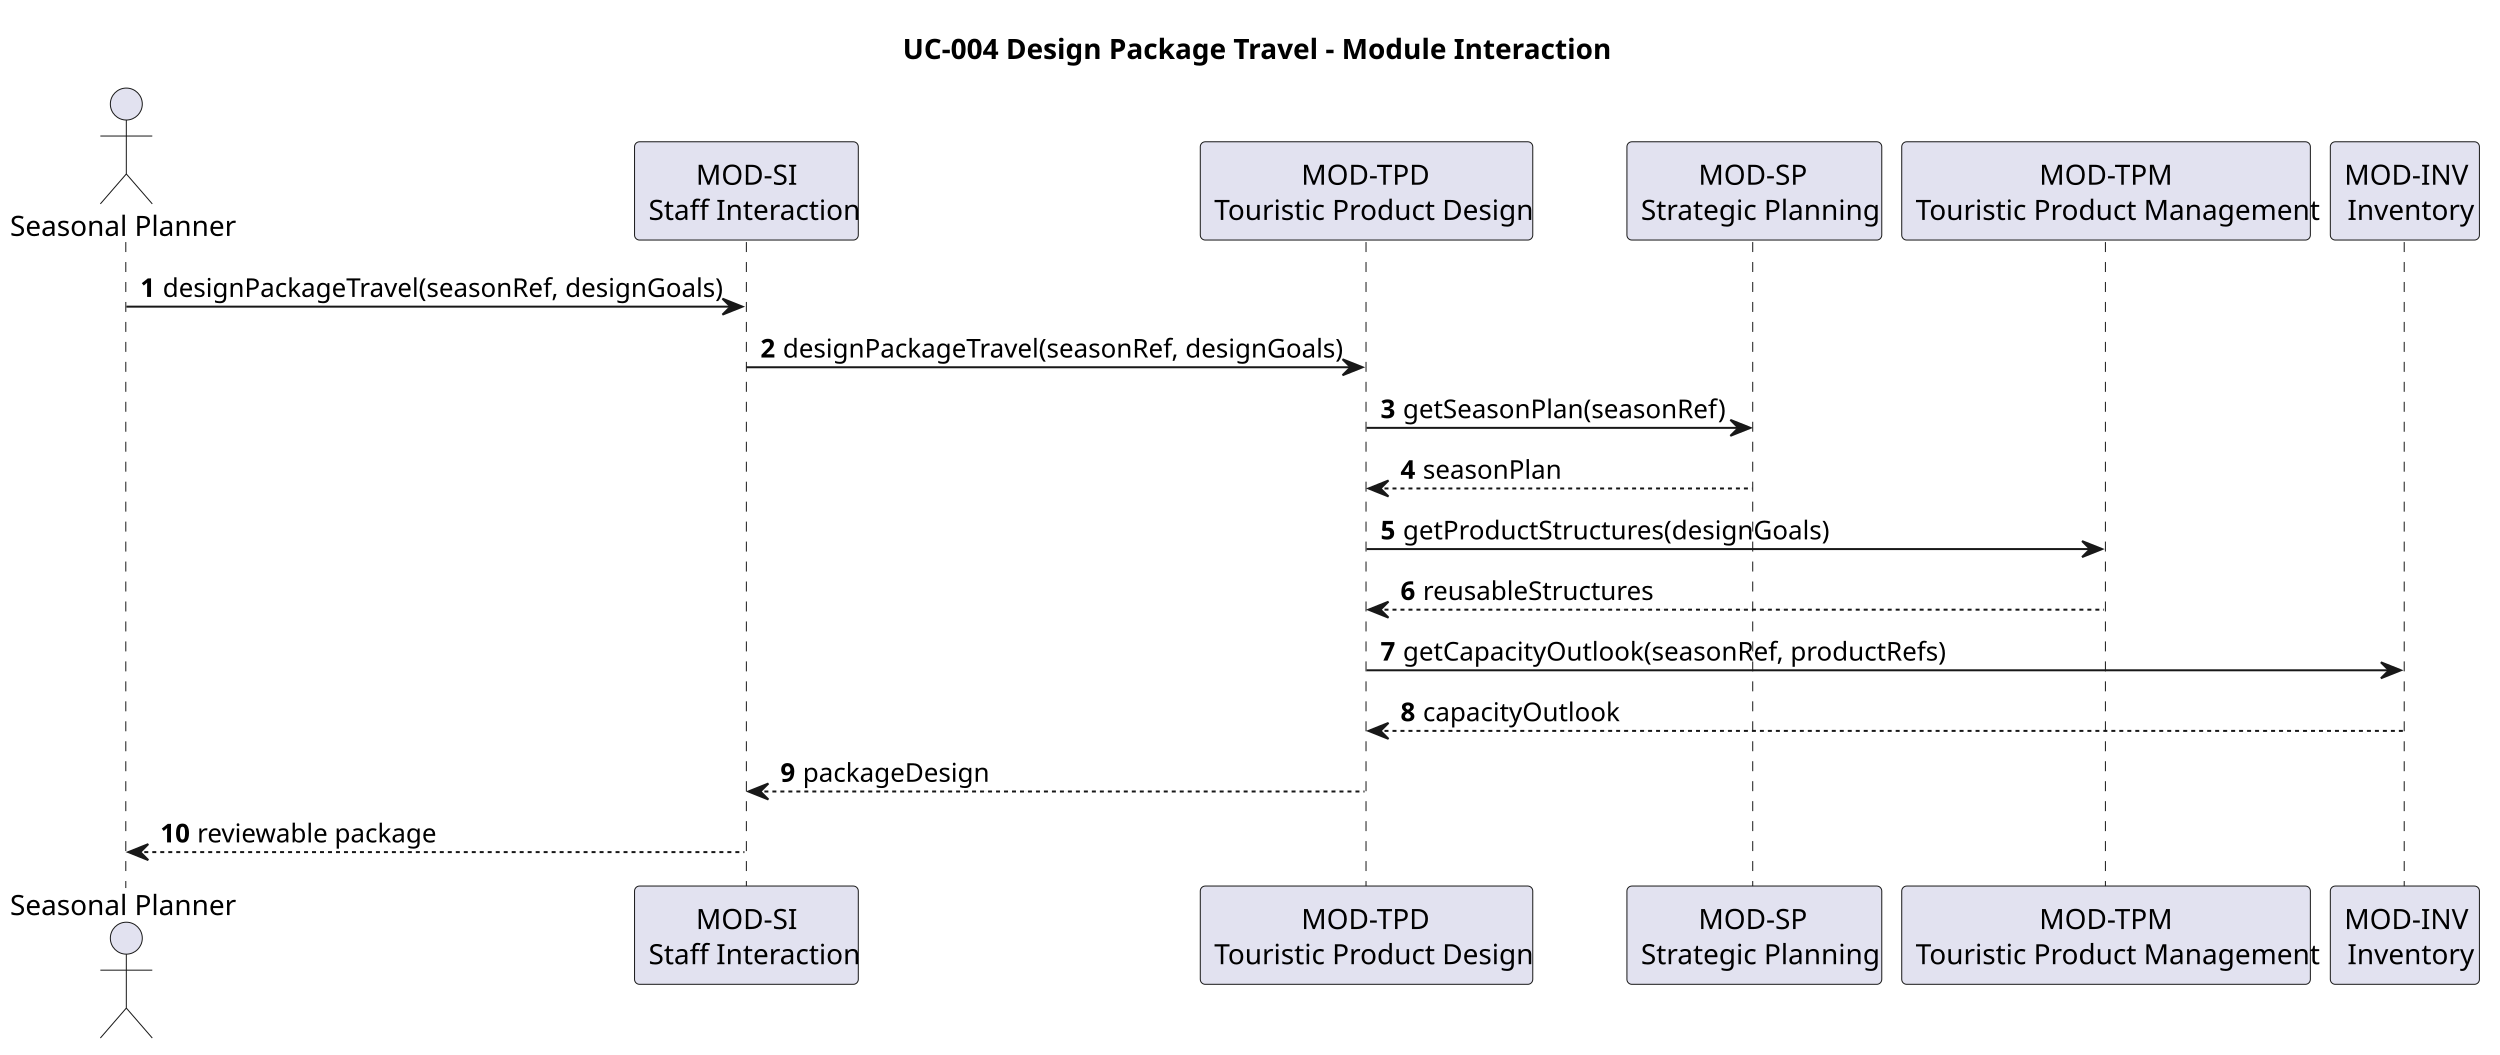
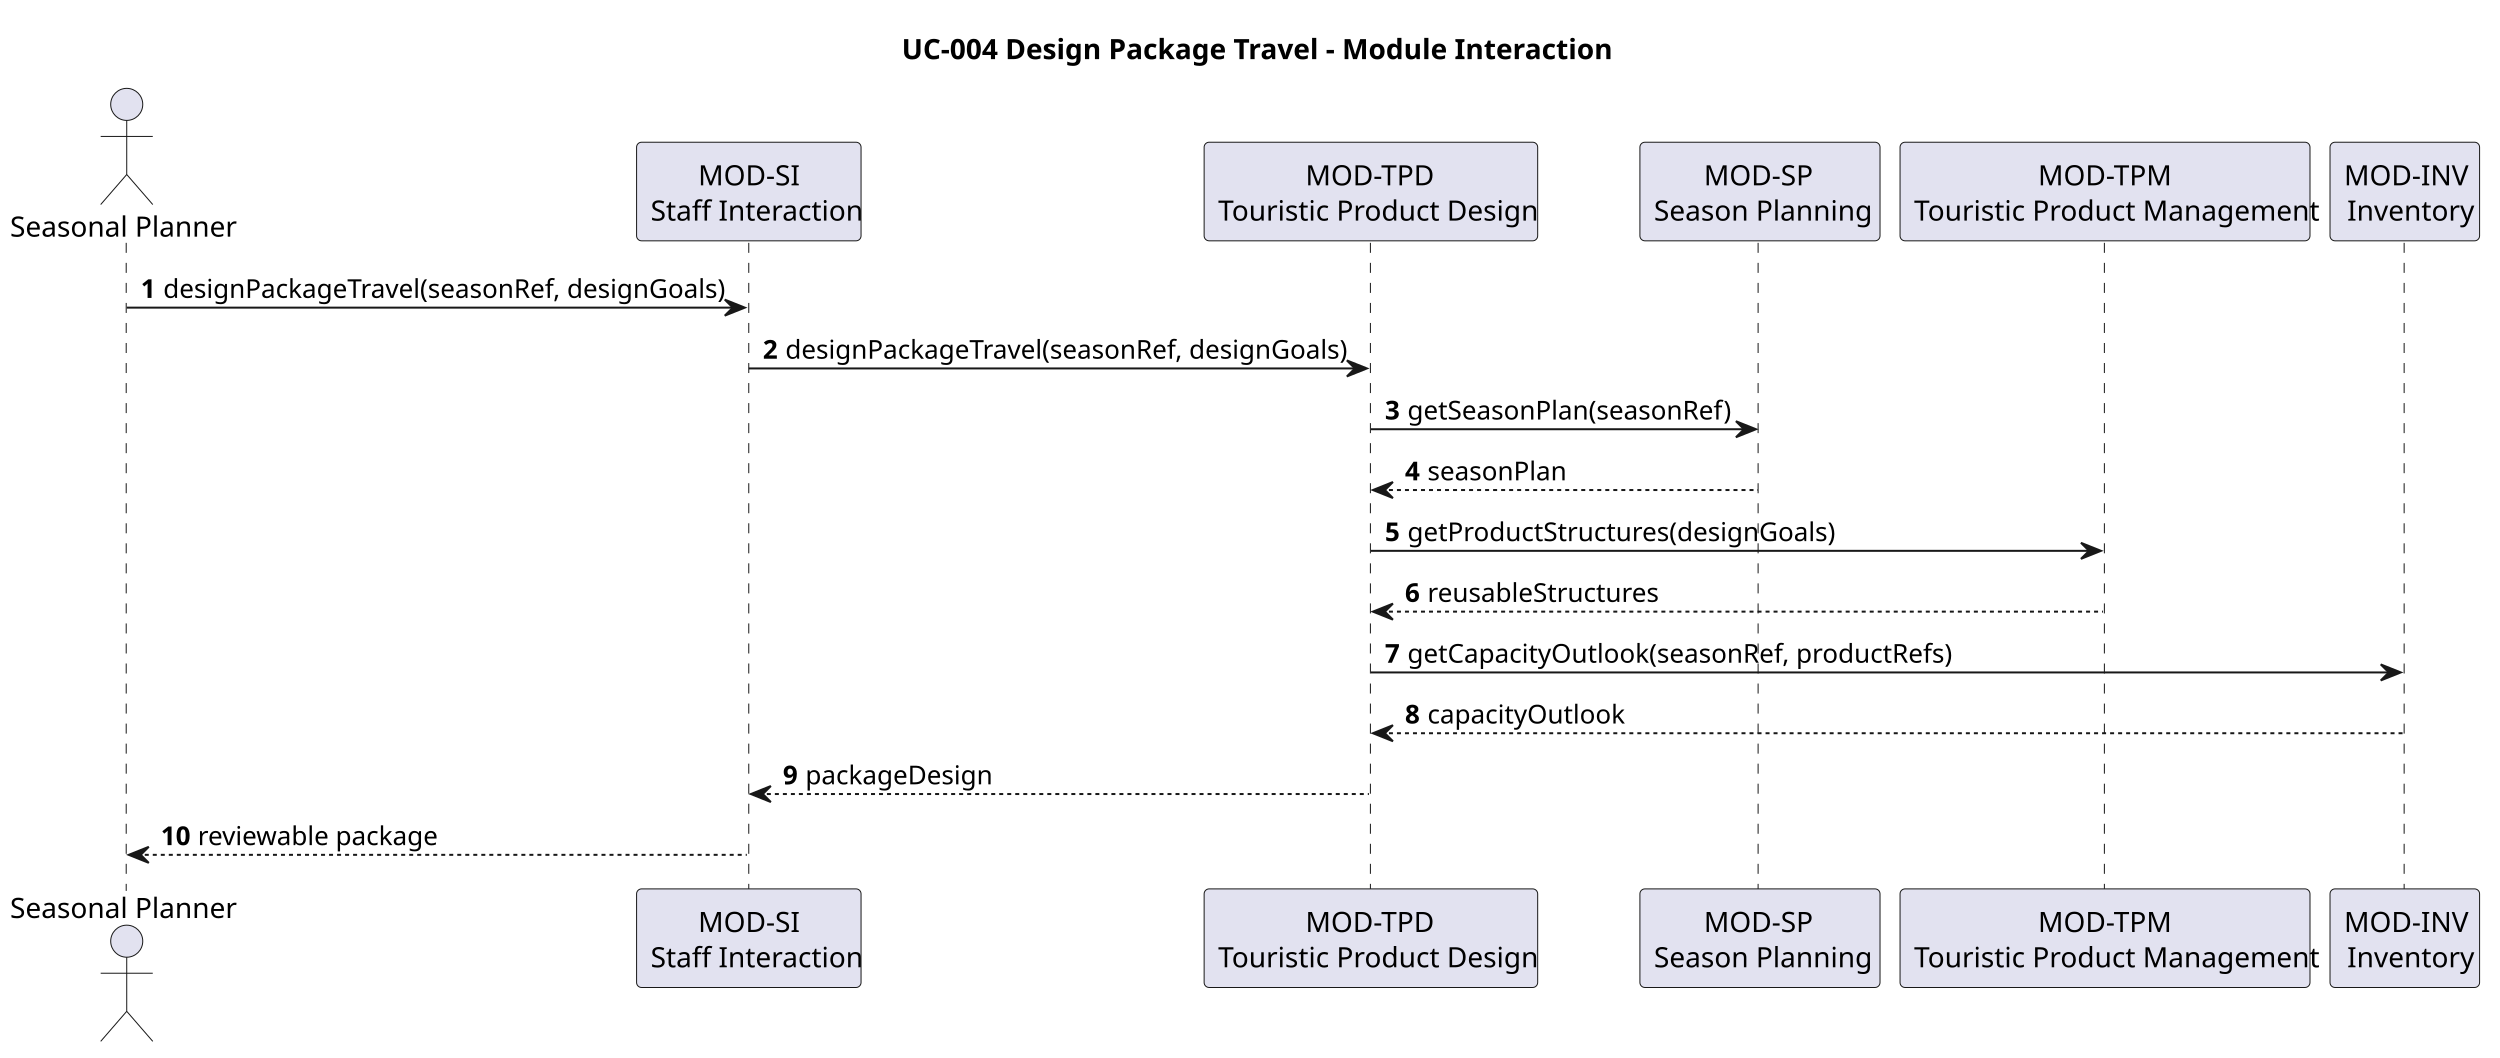
- <svg xmlns="http://www.w3.org/2000/svg" contentStyleType="text/css" data-diagram-type="SEQUENCE" height="528px" preserveAspectRatio="none" style="width:1252px;height:528px;background:#FFFFFF;" version="1.1" viewBox="0 0 1252 528" width="1252px" zoomAndPan="magnify">
+ <svg xmlns="http://www.w3.org/2000/svg" contentStyleType="text/css" data-diagram-type="SEQUENCE" height="528px" preserveAspectRatio="none" style="width:1248px;height:528px;background:#FFFFFF;" version="1.1" viewBox="0 0 1248 528" width="1248px" zoomAndPan="magnify">
  <defs />
  <g>
    <g class="title" data-source-line="1">
-       <text fill="#000000" font-family="sans-serif" font-size="14" font-weight="700" lengthAdjust="spacing" textLength="341.544" x="452.074" y="29.533">UC-004 Design Package Travel - Module Interaction</text>
+       <text fill="#000000" font-family="sans-serif" font-size="14" font-weight="700" lengthAdjust="spacing" textLength="341.544" x="450.132" y="29.533">UC-004 Design Package Travel - Module Interaction</text>
    </g>
    <g class="participant-lifeline" data-entity-uid="part1" data-qualified-name="Planner" data-source-line="3" id="part1-lifeline">
      <g>
        <rect fill="#000000" fill-opacity="0" height="323.516" width="8" x="59.262" y="121.219" />
        <line style="stroke:#181818;stroke-width:0.5;stroke-dasharray:5,5;" x1="63" x2="63" y1="121.219" y2="444.734" />
      </g>
    </g>
    <g class="participant-lifeline" data-entity-uid="part2" data-qualified-name="SI" data-source-line="4" id="part2-lifeline">
      <g>
        <rect fill="#000000" fill-opacity="0" height="323.516" width="8" x="369.809" y="121.219" />
        <line style="stroke:#181818;stroke-width:0.5;stroke-dasharray:5,5;" x1="373.781" x2="373.781" y1="121.219" y2="444.734" />
      </g>
    </g>
    <g class="participant-lifeline" data-entity-uid="part3" data-qualified-name="TPD" data-source-line="5" id="part3-lifeline">
      <g>
        <rect fill="#000000" fill-opacity="0" height="323.516" width="8" x="680.356" y="121.219" />
        <line style="stroke:#181818;stroke-width:0.5;stroke-dasharray:5,5;" x1="684.104" x2="684.104" y1="121.219" y2="444.734" />
      </g>
    </g>
    <g class="participant-lifeline" data-entity-uid="part4" data-qualified-name="SP" data-source-line="6" id="part4-lifeline">
      <g>
        <rect fill="#000000" fill-opacity="0" height="323.516" width="8" x="874.575" y="121.219" />
-         <line style="stroke:#181818;stroke-width:0.5;stroke-dasharray:5,5;" x1="877.762" x2="877.762" y1="121.219" y2="444.734" />
+         <line style="stroke:#181818;stroke-width:0.5;stroke-dasharray:5,5;" x1="877.644" x2="877.644" y1="121.219" y2="444.734" />
      </g>
    </g>
    <g class="participant-lifeline" data-entity-uid="part5" data-qualified-name="TPM" data-source-line="7" id="part5-lifeline">
      <g>
-         <rect fill="#000000" fill-opacity="0" height="323.516" width="8" x="1050.709" y="121.219" />
-         <line style="stroke:#181818;stroke-width:0.5;stroke-dasharray:5,5;" x1="1054.389" x2="1054.389" y1="121.219" y2="444.734" />
+         <rect fill="#000000" fill-opacity="0" height="323.516" width="8" x="1046.826" y="121.219" />
+         <line style="stroke:#181818;stroke-width:0.5;stroke-dasharray:5,5;" x1="1050.506" x2="1050.506" y1="121.219" y2="444.734" />
      </g>
    </g>
    <g class="participant-lifeline" data-entity-uid="part6" data-qualified-name="INV" data-source-line="8" id="part6-lifeline">
      <g>
-         <rect fill="#000000" fill-opacity="0" height="323.516" width="8" x="1200.36" y="121.219" />
-         <line style="stroke:#181818;stroke-width:0.5;stroke-dasharray:5,5;" x1="1204.029" x2="1204.029" y1="121.219" y2="444.734" />
+         <rect fill="#000000" fill-opacity="0" height="323.516" width="8" x="1196.477" y="121.219" />
+         <line style="stroke:#181818;stroke-width:0.5;stroke-dasharray:5,5;" x1="1200.147" x2="1200.147" y1="121.219" y2="444.734" />
      </g>
    </g>
    <g class="participant participant-head" data-entity-uid="part1" data-qualified-name="Planner" data-source-line="3" id="part1-head">
      <text fill="#000000" font-family="sans-serif" font-size="14" lengthAdjust="spacing" textLength="110.523" x="5" y="118.143">Seasonal Planner</text>
      <ellipse cx="63.262" cy="52.109" fill="#E2E2F0" rx="8" ry="8" style="stroke:#181818;stroke-width:0.5;" />
      <path d="M63.262,60.109 L63.262,87.109 M50.262,68.109 L76.262,68.109 M63.262,87.109 L50.262,102.109 M63.262,87.109 L76.262,102.109" fill="none" style="stroke:#181818;stroke-width:0.5;" />
    </g>
    <g class="participant participant-tail" data-entity-uid="part1" data-qualified-name="Planner" data-source-line="3" id="part1-tail">
      <text fill="#000000" font-family="sans-serif" font-size="14" lengthAdjust="spacing" textLength="110.523" x="5" y="458.268">Seasonal Planner</text>
      <ellipse cx="63.262" cy="469.844" fill="#E2E2F0" rx="8" ry="8" style="stroke:#181818;stroke-width:0.5;" />
      <path d="M63.262,477.844 L63.262,504.844 M50.262,485.844 L76.262,485.844 M63.262,504.844 L50.262,519.844 M63.262,504.844 L76.262,519.844" fill="none" style="stroke:#181818;stroke-width:0.5;" />
    </g>
    <g class="participant participant-head" data-entity-uid="part2" data-qualified-name="SI" data-source-line="4" id="part2-head">
      <rect fill="#E2E2F0" height="49.219" rx="2.5" ry="2.5" style="stroke:#181818;stroke-width:0.5;" width="112.055" x="317.781" y="71" />
      <text fill="#000000" font-family="sans-serif" font-size="14" lengthAdjust="spacing" textLength="50.552" x="348.533" y="92.533">MOD-SI</text>
      <text fill="#000000" font-family="sans-serif" font-size="14" lengthAdjust="spacing" textLength="98.055" x="324.781" y="110.143">Staff Interaction</text>
    </g>
    <g class="participant participant-tail" data-entity-uid="part2" data-qualified-name="SI" data-source-line="4" id="part2-tail">
      <rect fill="#E2E2F0" height="49.219" rx="2.5" ry="2.5" style="stroke:#181818;stroke-width:0.5;" width="112.055" x="317.781" y="443.734" />
      <text fill="#000000" font-family="sans-serif" font-size="14" lengthAdjust="spacing" textLength="50.552" x="348.533" y="465.268">MOD-SI</text>
      <text fill="#000000" font-family="sans-serif" font-size="14" lengthAdjust="spacing" textLength="98.055" x="324.781" y="482.877">Staff Interaction</text>
    </g>
    <g class="participant participant-head" data-entity-uid="part3" data-qualified-name="TPD" data-source-line="5" id="part3-head">
      <rect fill="#E2E2F0" height="49.219" rx="2.5" ry="2.5" style="stroke:#181818;stroke-width:0.5;" width="166.503" x="601.104" y="71" />
      <text fill="#000000" font-family="sans-serif" font-size="14" lengthAdjust="spacing" textLength="65.324" x="651.693" y="92.533">MOD-TPD</text>
      <text fill="#000000" font-family="sans-serif" font-size="14" lengthAdjust="spacing" textLength="152.503" x="608.104" y="110.143">Touristic Product Design</text>
    </g>
    <g class="participant participant-tail" data-entity-uid="part3" data-qualified-name="TPD" data-source-line="5" id="part3-tail">
      <rect fill="#E2E2F0" height="49.219" rx="2.5" ry="2.5" style="stroke:#181818;stroke-width:0.5;" width="166.503" x="601.104" y="443.734" />
      <text fill="#000000" font-family="sans-serif" font-size="14" lengthAdjust="spacing" textLength="65.324" x="651.693" y="465.268">MOD-TPD</text>
      <text fill="#000000" font-family="sans-serif" font-size="14" lengthAdjust="spacing" textLength="152.503" x="608.104" y="482.877">Touristic Product Design</text>
    </g>
    <g class="participant participant-head" data-entity-uid="part4" data-qualified-name="SP" data-source-line="6" id="part4-head">
-       <rect fill="#E2E2F0" height="49.219" rx="2.5" ry="2.5" style="stroke:#181818;stroke-width:0.5;" width="127.627" x="814.762" y="71" />
+       <rect fill="#E2E2F0" height="49.219" rx="2.5" ry="2.5" style="stroke:#181818;stroke-width:0.5;" width="119.861" x="818.644" y="71" />
      <text fill="#000000" font-family="sans-serif" font-size="14" lengthAdjust="spacing" textLength="56" x="850.575" y="92.533">MOD-SP</text>
-       <text fill="#000000" font-family="sans-serif" font-size="14" lengthAdjust="spacing" textLength="113.627" x="821.762" y="110.143">Strategic Planning</text>
+       <text fill="#000000" font-family="sans-serif" font-size="14" lengthAdjust="spacing" textLength="105.861" x="825.644" y="110.143">Season Planning</text>
    </g>
    <g class="participant participant-tail" data-entity-uid="part4" data-qualified-name="SP" data-source-line="6" id="part4-tail">
-       <rect fill="#E2E2F0" height="49.219" rx="2.5" ry="2.5" style="stroke:#181818;stroke-width:0.5;" width="127.627" x="814.762" y="443.734" />
+       <rect fill="#E2E2F0" height="49.219" rx="2.5" ry="2.5" style="stroke:#181818;stroke-width:0.5;" width="119.861" x="818.644" y="443.734" />
      <text fill="#000000" font-family="sans-serif" font-size="14" lengthAdjust="spacing" textLength="56" x="850.575" y="465.268">MOD-SP</text>
-       <text fill="#000000" font-family="sans-serif" font-size="14" lengthAdjust="spacing" textLength="113.627" x="821.762" y="482.877">Strategic Planning</text>
+       <text fill="#000000" font-family="sans-serif" font-size="14" lengthAdjust="spacing" textLength="105.861" x="825.644" y="482.877">Season Planning</text>
    </g>
    <g class="participant participant-head" data-entity-uid="part5" data-qualified-name="TPM" data-source-line="7" id="part5-head">
-       <rect fill="#E2E2F0" height="49.219" rx="2.5" ry="2.5" style="stroke:#181818;stroke-width:0.5;" width="204.641" x="952.389" y="71" />
-       <text fill="#000000" font-family="sans-serif" font-size="14" lengthAdjust="spacing" textLength="66.876" x="1021.271" y="92.533">MOD-TPM</text>
-       <text fill="#000000" font-family="sans-serif" font-size="14" lengthAdjust="spacing" textLength="190.641" x="959.389" y="110.143">Touristic Product Management</text>
+       <rect fill="#E2E2F0" height="49.219" rx="2.5" ry="2.5" style="stroke:#181818;stroke-width:0.5;" width="204.641" x="948.506" y="71" />
+       <text fill="#000000" font-family="sans-serif" font-size="14" lengthAdjust="spacing" textLength="66.876" x="1017.388" y="92.533">MOD-TPM</text>
+       <text fill="#000000" font-family="sans-serif" font-size="14" lengthAdjust="spacing" textLength="190.641" x="955.506" y="110.143">Touristic Product Management</text>
    </g>
    <g class="participant participant-tail" data-entity-uid="part5" data-qualified-name="TPM" data-source-line="7" id="part5-tail">
-       <rect fill="#E2E2F0" height="49.219" rx="2.5" ry="2.5" style="stroke:#181818;stroke-width:0.5;" width="204.641" x="952.389" y="443.734" />
-       <text fill="#000000" font-family="sans-serif" font-size="14" lengthAdjust="spacing" textLength="66.876" x="1021.271" y="465.268">MOD-TPM</text>
-       <text fill="#000000" font-family="sans-serif" font-size="14" lengthAdjust="spacing" textLength="190.641" x="959.389" y="482.877">Touristic Product Management</text>
+       <rect fill="#E2E2F0" height="49.219" rx="2.5" ry="2.5" style="stroke:#181818;stroke-width:0.5;" width="204.641" x="948.506" y="443.734" />
+       <text fill="#000000" font-family="sans-serif" font-size="14" lengthAdjust="spacing" textLength="66.876" x="1017.388" y="465.268">MOD-TPM</text>
+       <text fill="#000000" font-family="sans-serif" font-size="14" lengthAdjust="spacing" textLength="190.641" x="955.506" y="482.877">Touristic Product Management</text>
    </g>
    <g class="participant participant-head" data-entity-uid="part6" data-qualified-name="INV" data-source-line="8" id="part6-head">
-       <rect fill="#E2E2F0" height="49.219" rx="2.5" ry="2.5" style="stroke:#181818;stroke-width:0.5;" width="74.662" x="1167.029" y="71" />
-       <text fill="#000000" font-family="sans-serif" font-size="14" lengthAdjust="spacing" textLength="60.662" x="1174.029" y="92.533">MOD-INV</text>
-       <text fill="#000000" font-family="sans-serif" font-size="14" lengthAdjust="spacing" textLength="57.586" x="1175.567" y="110.143">Inventory</text>
+       <rect fill="#E2E2F0" height="49.219" rx="2.5" ry="2.5" style="stroke:#181818;stroke-width:0.5;" width="74.662" x="1163.147" y="71" />
+       <text fill="#000000" font-family="sans-serif" font-size="14" lengthAdjust="spacing" textLength="60.662" x="1170.147" y="92.533">MOD-INV</text>
+       <text fill="#000000" font-family="sans-serif" font-size="14" lengthAdjust="spacing" textLength="57.586" x="1171.685" y="110.143">Inventory</text>
    </g>
    <g class="participant participant-tail" data-entity-uid="part6" data-qualified-name="INV" data-source-line="8" id="part6-tail">
-       <rect fill="#E2E2F0" height="49.219" rx="2.5" ry="2.5" style="stroke:#181818;stroke-width:0.5;" width="74.662" x="1167.029" y="443.734" />
-       <text fill="#000000" font-family="sans-serif" font-size="14" lengthAdjust="spacing" textLength="60.662" x="1174.029" y="465.268">MOD-INV</text>
-       <text fill="#000000" font-family="sans-serif" font-size="14" lengthAdjust="spacing" textLength="57.586" x="1175.567" y="482.877">Inventory</text>
+       <rect fill="#E2E2F0" height="49.219" rx="2.5" ry="2.5" style="stroke:#181818;stroke-width:0.5;" width="74.662" x="1163.147" y="443.734" />
+       <text fill="#000000" font-family="sans-serif" font-size="14" lengthAdjust="spacing" textLength="60.662" x="1170.147" y="465.268">MOD-INV</text>
+       <text fill="#000000" font-family="sans-serif" font-size="14" lengthAdjust="spacing" textLength="57.586" x="1171.685" y="482.877">Inventory</text>
    </g>
    <g class="message" data-entity-1="part1" data-entity-2="part2" data-source-line="10" id="msg1">
      <polygon fill="#181818" points="361.809,149.57,371.809,153.57,361.809,157.57,365.809,153.57" style="stroke:#181818;stroke-width:1;" />
      <line style="stroke:#181818;stroke-width:1;" x1="63.262" x2="367.809" y1="153.57" y2="153.57" />
      <text fill="#000000" font-family="sans-serif" font-size="13" font-weight="700" lengthAdjust="spacing" textLength="7.23" x="70.262" y="148.714">1</text>
      <text fill="#000000" font-family="sans-serif" font-size="13" lengthAdjust="spacing" textLength="275.317" x="81.492" y="148.714">designPackageTravel(seasonRef, designGoals)</text>
    </g>
    <g class="message" data-entity-1="part2" data-entity-2="part3" data-source-line="11" id="msg2">
      <polygon fill="#181818" points="672.356,179.922,682.356,183.922,672.356,187.922,676.356,183.922" style="stroke:#181818;stroke-width:1;" />
      <line style="stroke:#181818;stroke-width:1;" x1="373.809" x2="678.356" y1="183.922" y2="183.922" />
      <text fill="#000000" font-family="sans-serif" font-size="13" font-weight="700" lengthAdjust="spacing" textLength="7.23" x="380.809" y="179.065">2</text>
      <text fill="#000000" font-family="sans-serif" font-size="13" lengthAdjust="spacing" textLength="275.317" x="392.039" y="179.065">designPackageTravel(seasonRef, designGoals)</text>
    </g>
    <g class="message" data-entity-1="part3" data-entity-2="part4" data-source-line="12" id="msg3">
      <polygon fill="#181818" points="866.575,210.273,876.575,214.273,866.575,218.273,870.575,214.273" style="stroke:#181818;stroke-width:1;" />
      <line style="stroke:#181818;stroke-width:1;" x1="684.356" x2="872.575" y1="214.273" y2="214.273" />
      <text fill="#000000" font-family="sans-serif" font-size="13" font-weight="700" lengthAdjust="spacing" textLength="7.23" x="691.356" y="209.417">3</text>
      <text fill="#000000" font-family="sans-serif" font-size="13" lengthAdjust="spacing" textLength="158.99" x="702.585" y="209.417">getSeasonPlan(seasonRef)</text>
    </g>
    <g class="message" data-entity-1="part4" data-entity-2="part3" data-source-line="13" id="msg4">
      <polygon fill="#181818" points="695.356,240.625,685.356,244.625,695.356,248.625,691.356,244.625" style="stroke:#181818;stroke-width:1;" />
      <line style="stroke:#181818;stroke-width:1;stroke-dasharray:2,2;" x1="689.356" x2="877.575" y1="244.625" y2="244.625" />
      <text fill="#000000" font-family="sans-serif" font-size="13" font-weight="700" lengthAdjust="spacing" textLength="7.23" x="701.356" y="239.769">4</text>
      <text fill="#000000" font-family="sans-serif" font-size="13" lengthAdjust="spacing" textLength="67.939" x="712.585" y="239.769">seasonPlan</text>
    </g>
    <g class="message" data-entity-1="part3" data-entity-2="part5" data-source-line="14" id="msg5">
-       <polygon fill="#181818" points="1042.709,270.977,1052.709,274.977,1042.709,278.977,1046.709,274.977" style="stroke:#181818;stroke-width:1;" />
-       <line style="stroke:#181818;stroke-width:1;" x1="684.356" x2="1048.709" y1="274.977" y2="274.977" />
+       <polygon fill="#181818" points="1038.826,270.977,1048.826,274.977,1038.826,278.977,1042.826,274.977" style="stroke:#181818;stroke-width:1;" />
+       <line style="stroke:#181818;stroke-width:1;" x1="684.356" x2="1044.826" y1="274.977" y2="274.977" />
      <text fill="#000000" font-family="sans-serif" font-size="13" font-weight="700" lengthAdjust="spacing" textLength="7.23" x="691.356" y="270.12">5</text>
      <text fill="#000000" font-family="sans-serif" font-size="13" lengthAdjust="spacing" textLength="203.042" x="702.585" y="270.12">getProductStructures(designGoals)</text>
    </g>
    <g class="message" data-entity-1="part5" data-entity-2="part3" data-source-line="15" id="msg6">
      <polygon fill="#181818" points="695.356,301.328,685.356,305.328,695.356,309.328,691.356,305.328" style="stroke:#181818;stroke-width:1;" />
-       <line style="stroke:#181818;stroke-width:1;stroke-dasharray:2,2;" x1="689.356" x2="1053.709" y1="305.328" y2="305.328" />
+       <line style="stroke:#181818;stroke-width:1;stroke-dasharray:2,2;" x1="689.356" x2="1049.826" y1="305.328" y2="305.328" />
      <text fill="#000000" font-family="sans-serif" font-size="13" font-weight="700" lengthAdjust="spacing" textLength="7.23" x="701.356" y="300.472">6</text>
      <text fill="#000000" font-family="sans-serif" font-size="13" lengthAdjust="spacing" textLength="109.11" x="712.585" y="300.472">reusableStructures</text>
    </g>
    <g class="message" data-entity-1="part3" data-entity-2="part6" data-source-line="16" id="msg7">
-       <polygon fill="#181818" points="1192.36,331.68,1202.36,335.68,1192.36,339.68,1196.36,335.68" style="stroke:#181818;stroke-width:1;" />
-       <line style="stroke:#181818;stroke-width:1;" x1="684.356" x2="1198.36" y1="335.68" y2="335.68" />
+       <polygon fill="#181818" points="1188.477,331.68,1198.477,335.68,1188.477,339.68,1192.477,335.68" style="stroke:#181818;stroke-width:1;" />
+       <line style="stroke:#181818;stroke-width:1;" x1="684.356" x2="1194.477" y1="335.68" y2="335.68" />
      <text fill="#000000" font-family="sans-serif" font-size="13" font-weight="700" lengthAdjust="spacing" textLength="7.23" x="691.356" y="330.823">7</text>
      <text fill="#000000" font-family="sans-serif" font-size="13" lengthAdjust="spacing" textLength="261.574" x="702.585" y="330.823">getCapacityOutlook(seasonRef, productRefs)</text>
    </g>
    <g class="message" data-entity-1="part6" data-entity-2="part3" data-source-line="17" id="msg8">
      <polygon fill="#181818" points="695.356,362.031,685.356,366.031,695.356,370.031,691.356,366.031" style="stroke:#181818;stroke-width:1;" />
-       <line style="stroke:#181818;stroke-width:1;stroke-dasharray:2,2;" x1="689.356" x2="1203.36" y1="366.031" y2="366.031" />
+       <line style="stroke:#181818;stroke-width:1;stroke-dasharray:2,2;" x1="689.356" x2="1199.477" y1="366.031" y2="366.031" />
      <text fill="#000000" font-family="sans-serif" font-size="13" font-weight="700" lengthAdjust="spacing" textLength="7.23" x="701.356" y="361.175">8</text>
      <text fill="#000000" font-family="sans-serif" font-size="13" lengthAdjust="spacing" textLength="92.492" x="712.585" y="361.175">capacityOutlook</text>
    </g>
    <g class="message" data-entity-1="part3" data-entity-2="part2" data-source-line="18" id="msg9">
      <polygon fill="#181818" points="384.809,392.383,374.809,396.383,384.809,400.383,380.809,396.383" style="stroke:#181818;stroke-width:1;" />
      <line style="stroke:#181818;stroke-width:1;stroke-dasharray:2,2;" x1="378.809" x2="683.356" y1="396.383" y2="396.383" />
      <text fill="#000000" font-family="sans-serif" font-size="13" font-weight="700" lengthAdjust="spacing" textLength="7.23" x="390.809" y="391.526">9</text>
      <text fill="#000000" font-family="sans-serif" font-size="13" lengthAdjust="spacing" textLength="89.616" x="402.039" y="391.526">packageDesign</text>
    </g>
    <g class="message" data-entity-1="part2" data-entity-2="part1" data-source-line="19" id="msg10">
      <polygon fill="#181818" points="74.262,422.734,64.262,426.734,74.262,430.734,70.262,426.734" style="stroke:#181818;stroke-width:1;" />
      <line style="stroke:#181818;stroke-width:1;stroke-dasharray:2,2;" x1="68.262" x2="372.809" y1="426.734" y2="426.734" />
      <text fill="#000000" font-family="sans-serif" font-size="13" font-weight="700" lengthAdjust="spacing" textLength="14.46" x="80.262" y="421.878">10</text>
      <text fill="#000000" font-family="sans-serif" font-size="13" lengthAdjust="spacing" textLength="114.905" x="98.722" y="421.878">reviewable package</text>
    </g>
  </g>
</svg>
